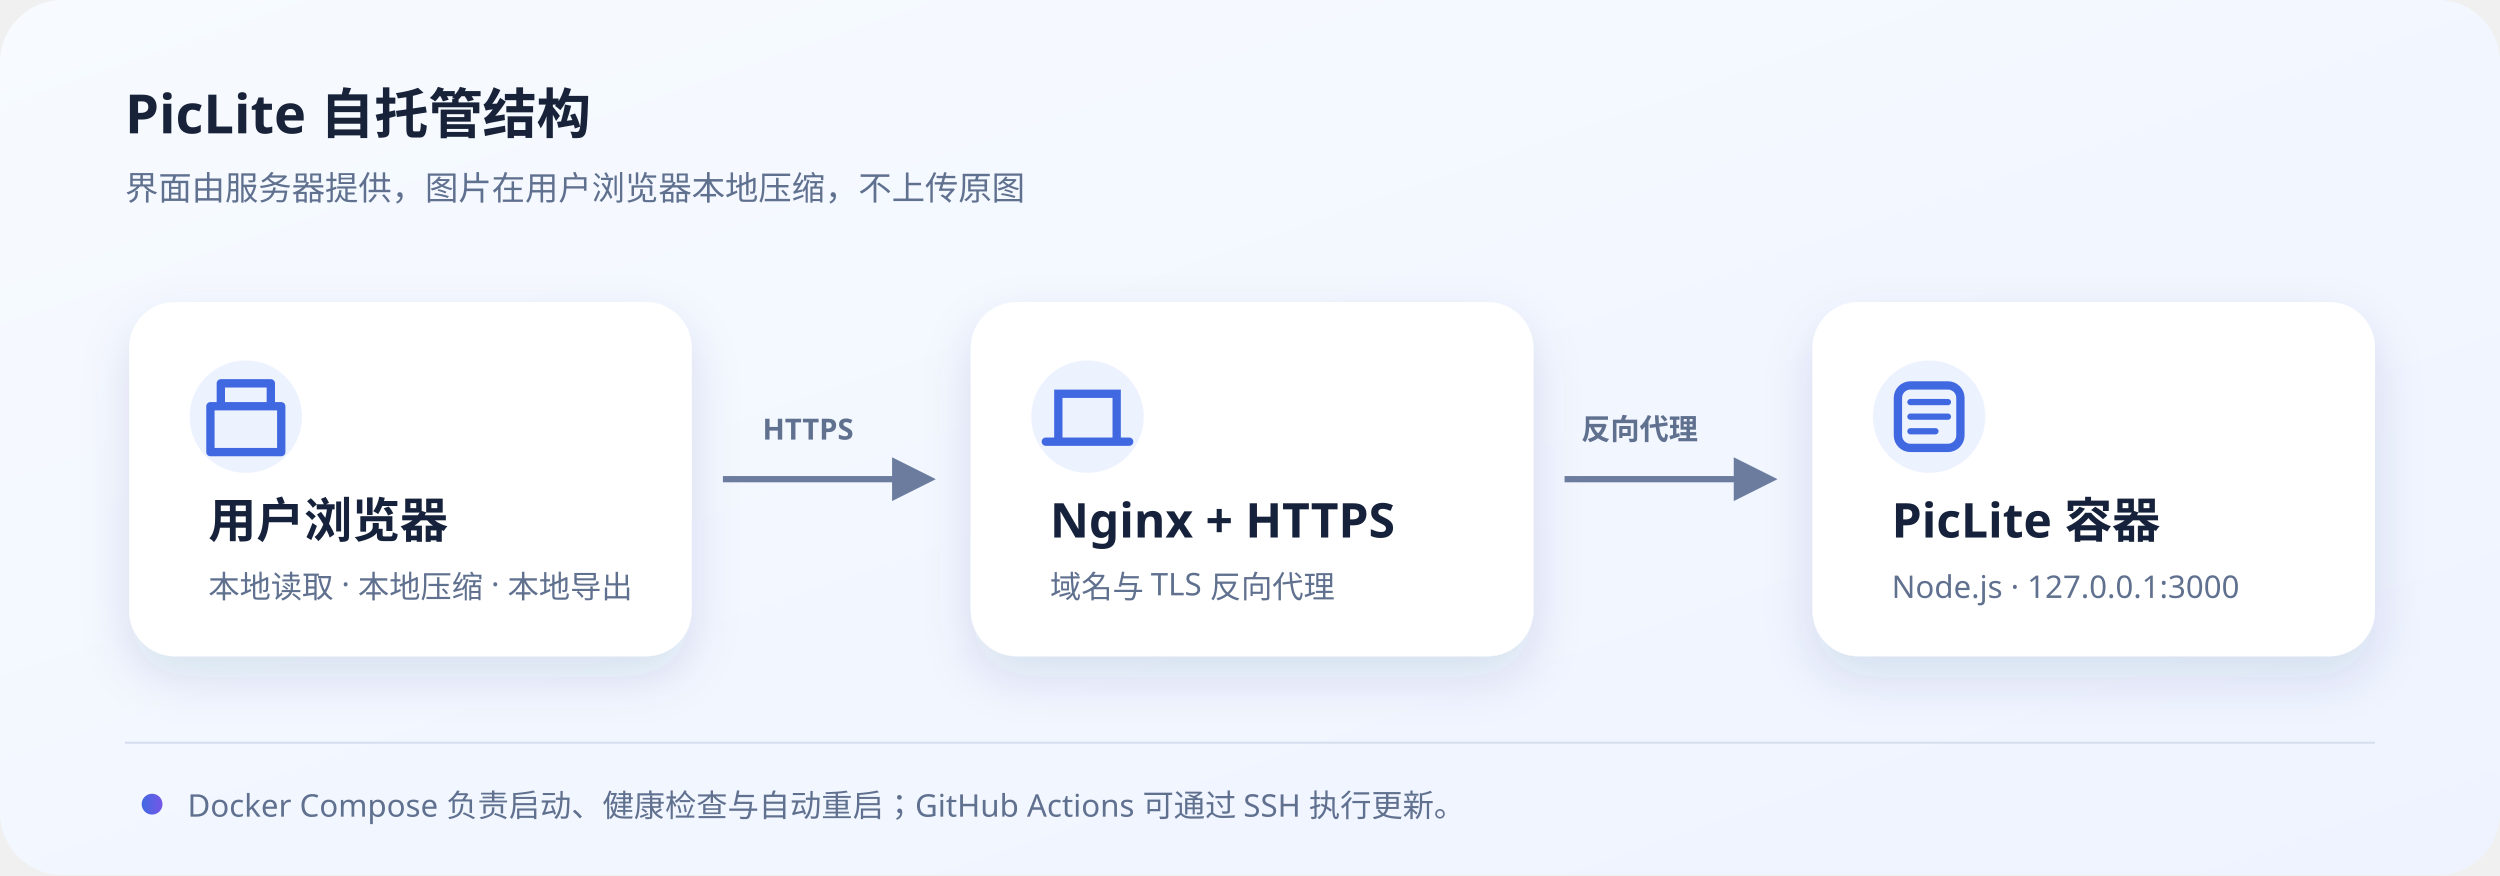
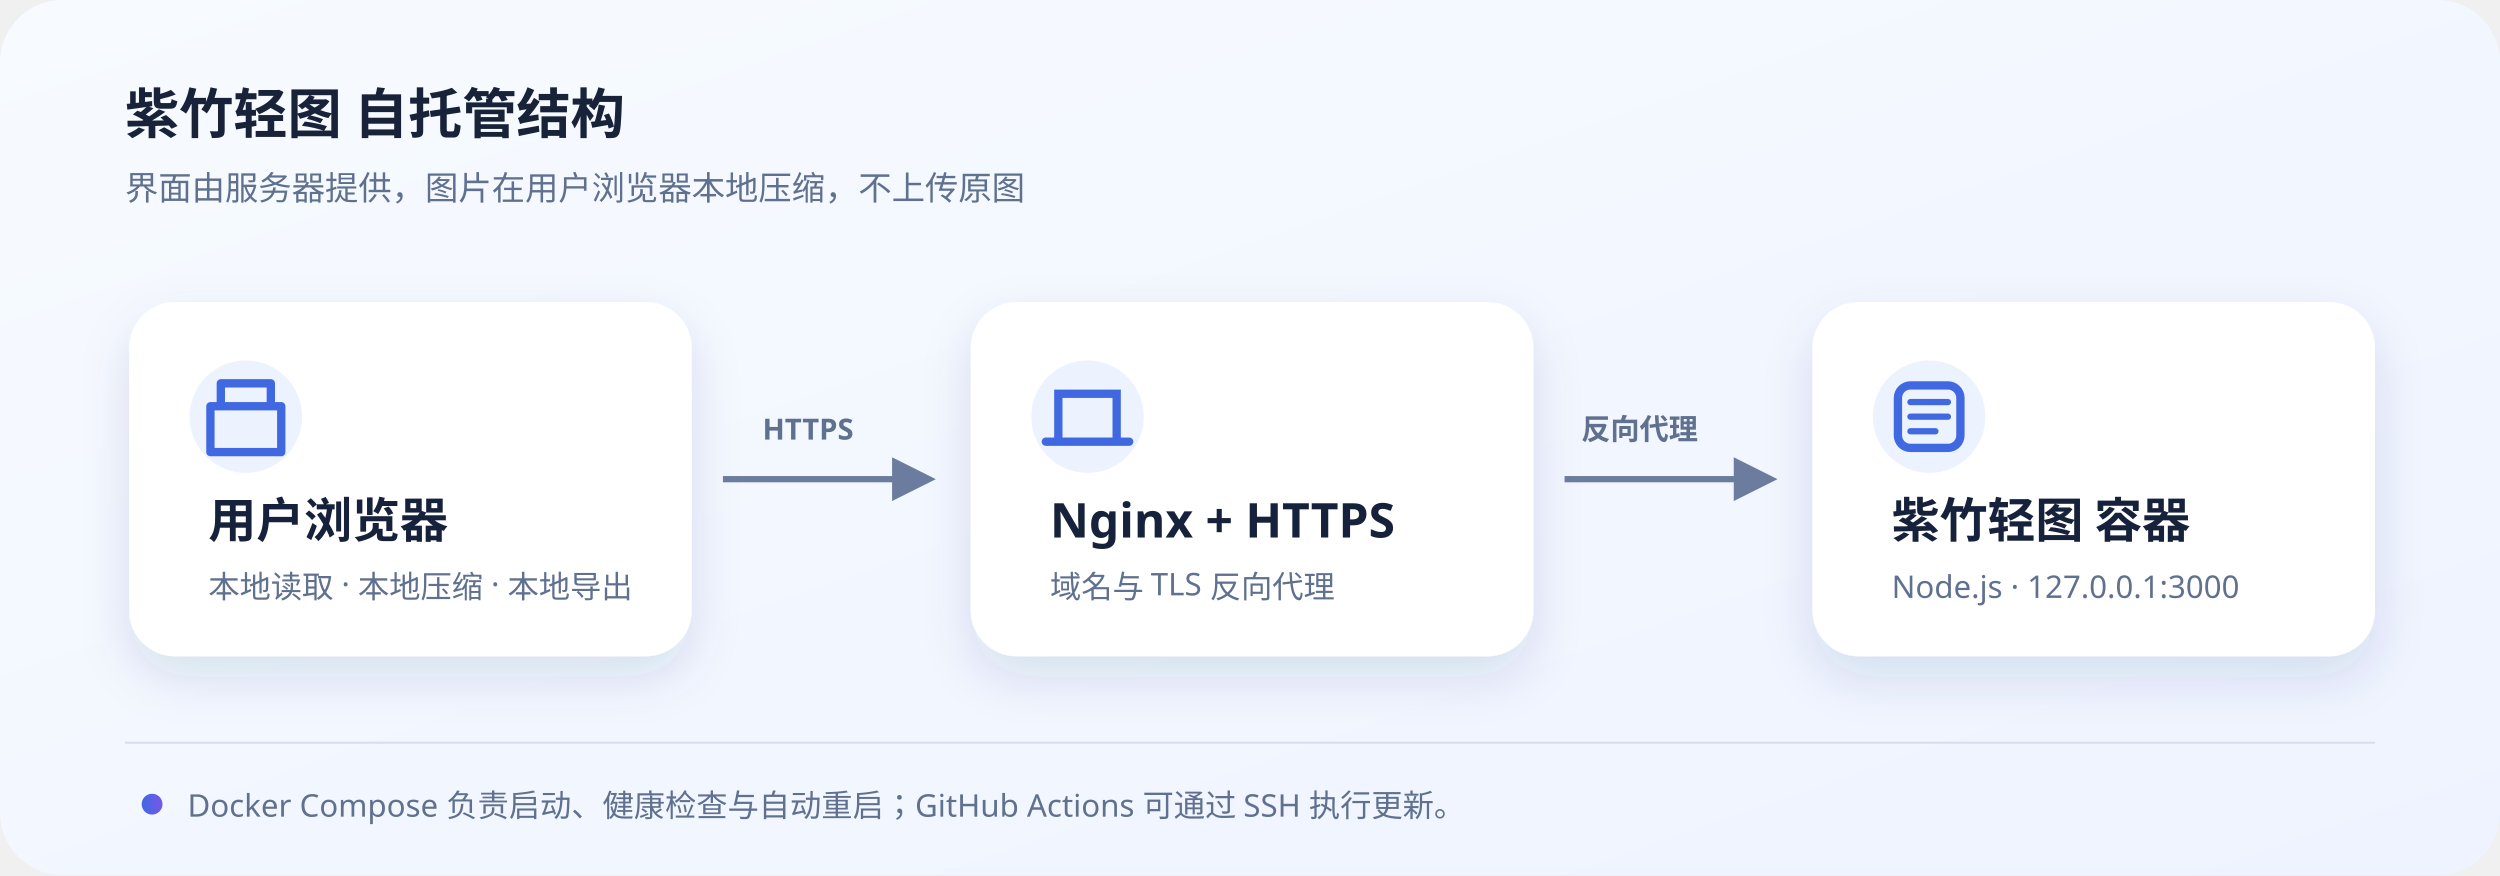
<svg xmlns="http://www.w3.org/2000/svg" width="1200" height="420" viewBox="0 0 1200 420" role="img" aria-labelledby="title desc">
  <defs>
    <linearGradient id="bg" x1="0" x2="1" y1="0" y2="1">
      <stop offset="0" stop-color="#f7fbff" />
      <stop offset="1" stop-color="#eef3ff" />
    </linearGradient>
    <linearGradient id="brand" x1="0" x2="1">
      <stop offset="0" stop-color="#4169e1" />
      <stop offset="1" stop-color="#7657e8" />
    </linearGradient>
    <filter id="shadow" x="-20%" y="-20%" width="140%" height="160%">
      <feDropShadow dx="0" dy="10" stdDeviation="12" flood-color="#27406c" flood-opacity=".12" />
    </filter>
    <marker id="arrow" viewBox="0 0 10 10" refX="8" refY="5" markerWidth="7" markerHeight="7" orient="auto-start-reverse">
      <path d="M 0 0 L 10 5 L 0 10 z" fill="#6b7c9e" />
    </marker>
  </defs>
  <rect width="1200" height="420" rx="30" fill="url(#bg)" />
-   <text x="60" y="64" font-family="system-ui, sans-serif" font-size="26" font-weight="700" fill="#18233a">PicLite 自托管结构</text>
+   <text x="60" y="64" font-family="system-ui, sans-serif" font-size="26" font-weight="700" fill="#18233a">紫竹轻图 自托管结构</text>
  <text x="60" y="96" font-family="system-ui, sans-serif" font-size="16" fill="#60708f">界面由服务器提供，图片在用户浏览器本地压缩，不上传原图</text>
  <g filter="url(#shadow)">
    <rect x="62" y="145" width="270" height="170" rx="22" fill="#fff" />
    <circle cx="118" cy="200" r="27" fill="#edf2ff" />
    <path d="M101 195h34v22h-34zm5-11h24v11h-24z" fill="none" stroke="#4169e1" stroke-width="4" stroke-linejoin="round" />
    <text x="100" y="258" font-family="system-ui, sans-serif" font-size="23" font-weight="700" fill="#18233a">用户浏览器</text>
    <text x="100" y="287" font-family="system-ui, sans-serif" font-size="15" fill="#60708f">本地读取 · 本地压缩 · 本地导出</text>
    <rect x="466" y="145" width="270" height="170" rx="22" fill="#fff" />
    <circle cx="522" cy="200" r="27" fill="#edf2ff" />
    <path d="M508 212v-23h28v23m-34 0h40" fill="none" stroke="#4169e1" stroke-width="4" stroke-linecap="round" />
    <text x="504" y="258" font-family="system-ui, sans-serif" font-size="23" font-weight="700" fill="#18233a">Nginx + HTTPS</text>
    <text x="504" y="287" font-family="system-ui, sans-serif" font-size="15" fill="#60708f">域名与 TLS 反向代理</text>
    <rect x="870" y="145" width="270" height="170" rx="22" fill="#fff" />
    <circle cx="926" cy="200" r="27" fill="#edf2ff" />
    <rect x="911" y="185" width="30" height="30" rx="6" fill="none" stroke="#4169e1" stroke-width="4" />
    <path d="M917 193h18m-18 7h18m-18 7h12" stroke="#4169e1" stroke-width="3" stroke-linecap="round" />
-     <text x="908" y="258" font-family="system-ui, sans-serif" font-size="23" font-weight="700" fill="#18233a">PicLite 容器</text>
+     <text x="908" y="258" font-family="system-ui, sans-serif" font-size="23" font-weight="700" fill="#18233a">紫竹轻图 容器</text>
    <text x="908" y="287" font-family="system-ui, sans-serif" font-size="15" fill="#60708f">Node.js · 127.0.0.1:3000</text>
  </g>
  <path d="M347 230h98" fill="none" stroke="#6b7c9e" stroke-width="3" marker-end="url(#arrow)" />
  <text x="366" y="211" font-family="system-ui, sans-serif" font-size="14" font-weight="600" fill="#60708f">HTTPS</text>
  <path d="M751 230h98" fill="none" stroke="#6b7c9e" stroke-width="3" marker-end="url(#arrow)" />
  <text x="759" y="211" font-family="system-ui, sans-serif" font-size="14" font-weight="600" fill="#60708f">反向代理</text>
  <rect x="60" y="356" width="1080" height="1" fill="#d7deee" />
  <circle cx="73" cy="386" r="5" fill="url(#brand)" />
  <text x="90" y="392" font-family="system-ui, sans-serif" font-size="15" fill="#60708f">Docker Compose 负责启动、健康检查与自动重启；GitHub Actions 可通过 SSH 执行更新。</text>
</svg>
